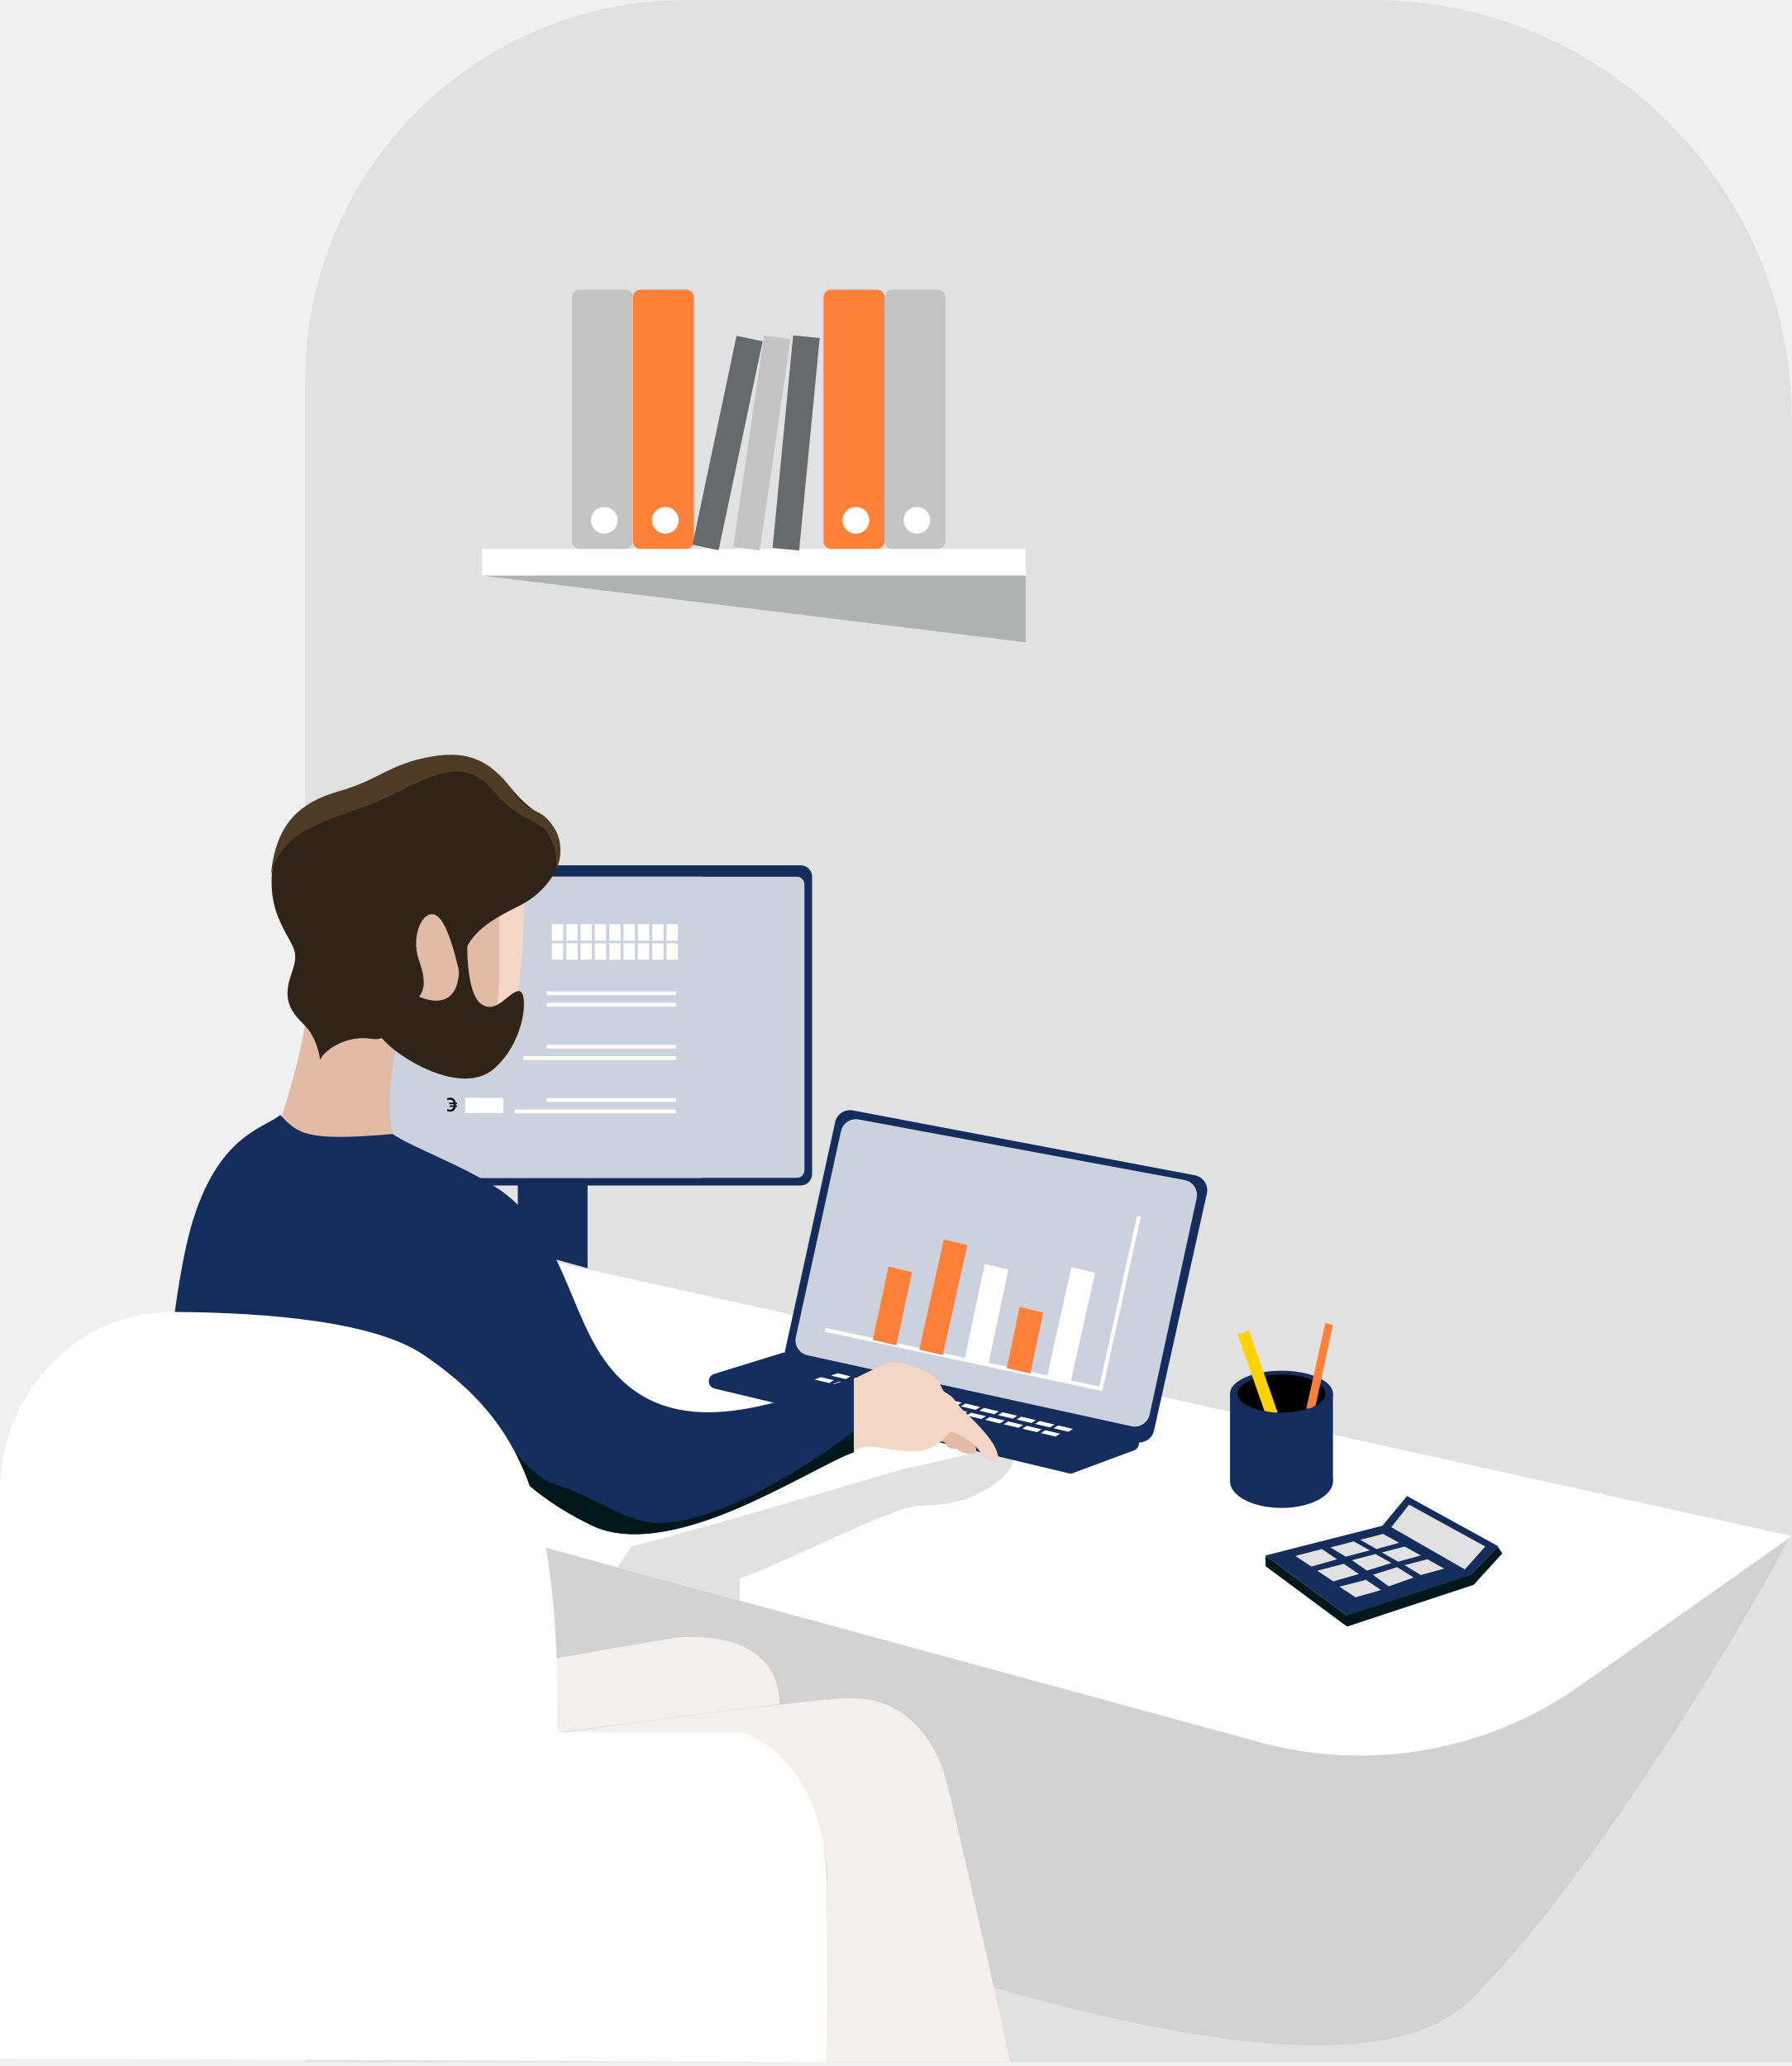
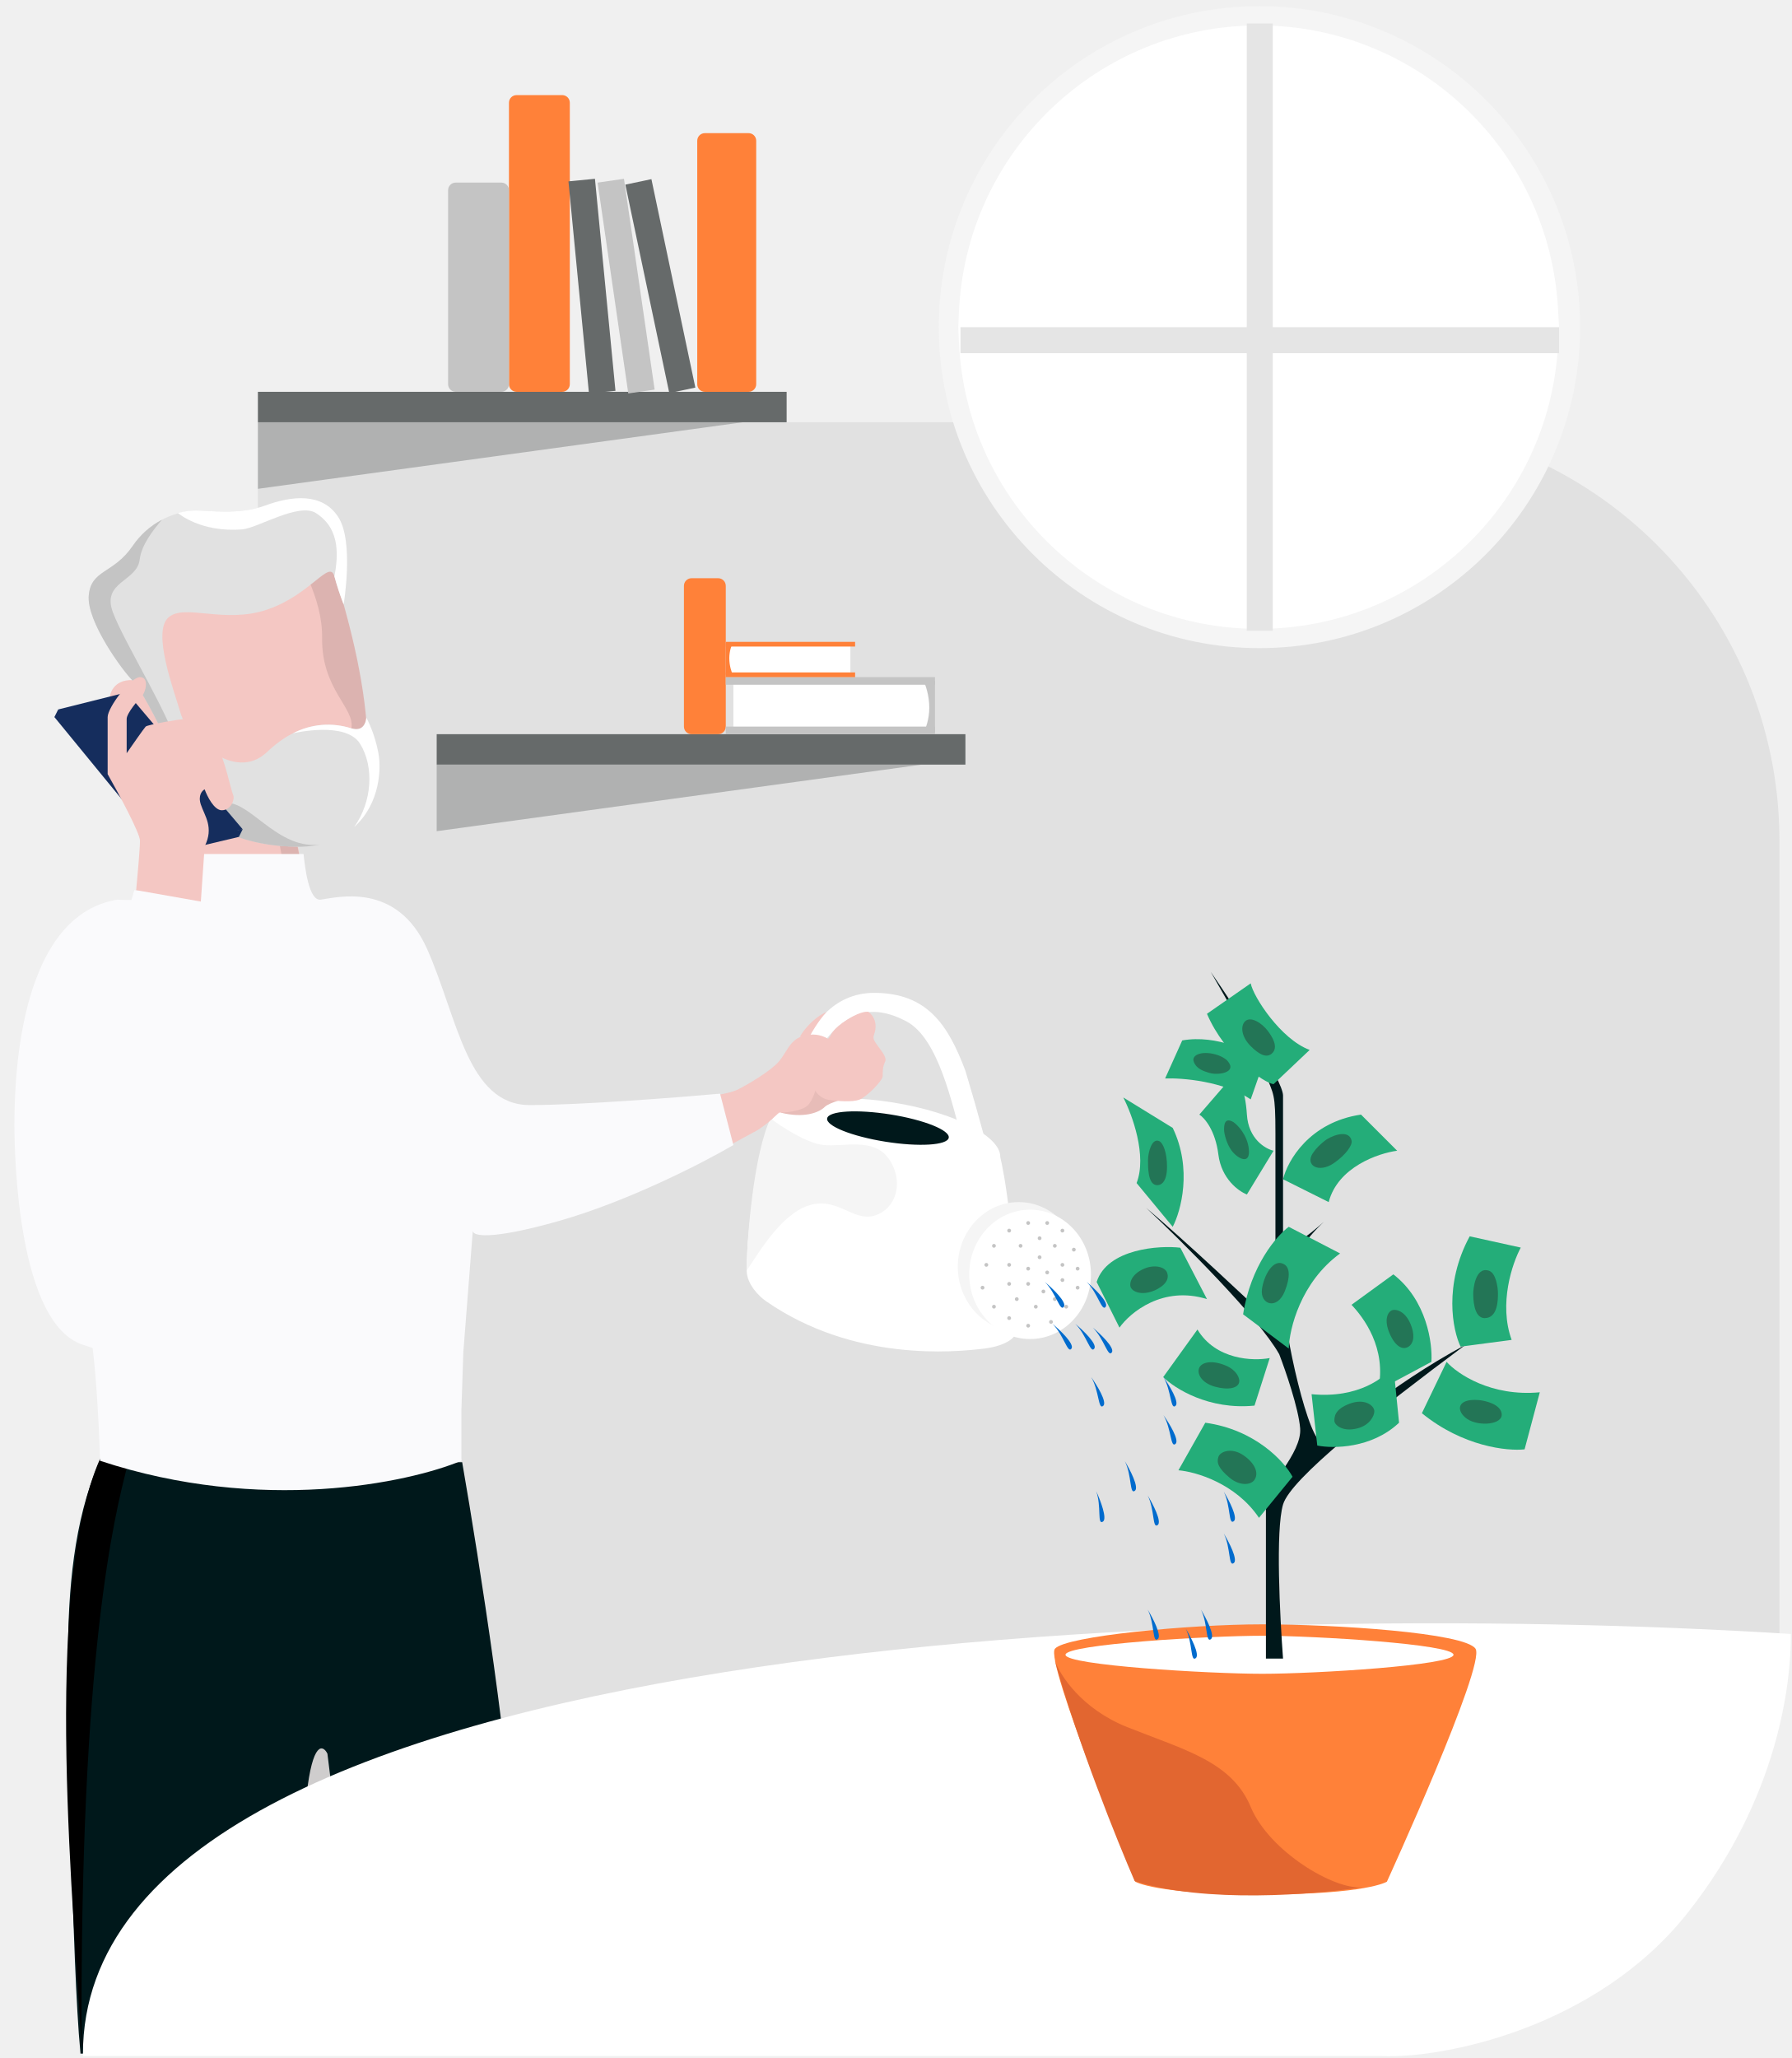
- <svg xmlns="http://www.w3.org/2000/svg" fill="none" viewBox="0 0 470 542">
-   <path fill="#E1E1E1" d="M80 100C80 44.772 124.772 0 180 0h180c60.751 0 110 49.249 110 110v431H80V100z" />
-   <path fill="#D2D2D2" d="M385.983 524.429c30.274-30.181 69.493-94.367 83.611-121.518l-343.396-29.973-64.51 78.192c130.755 48.8 285.008 112.463 324.295 73.299z" />
-   <path fill="#fff" d="M269 144H126.44v7H269z" />
-   <path fill="#666A6A" d="M268.999 168.5L126.439 151h142.56v17.5z" opacity=".4" />
-   <path fill="#C4C4C4" d="M248 78v64a2 2 0 01-2 2h-12a2 2 0 01-2-2V78a2 2 0 012-2h12a2 2 0 012 2z" />
-   <circle r="3.5" fill="#fff" transform="matrix(-1 0 0 1 240.5 136.5)" />
-   <path fill="#FF8139" d="M232 78v64a2 2 0 01-2 2h-12a2 2 0 01-2-2V78a2 2 0 012-2h12a2 2 0 012 2z" />
-   <circle r="3.5" fill="#fff" transform="matrix(-1 0 0 1 224.5 136.5)" />
-   <path fill="#FF8139" d="M182 78v64a2 2 0 01-2 2h-12a2 2 0 01-2-2V78a2 2 0 012-2h12a2 2 0 012 2z" />
-   <circle r="3.5" fill="#fff" transform="matrix(-1 0 0 1 174.5 136.5)" />
-   <path fill="#C4C4C4" d="M166 78v64a2 2 0 01-2 2h-12a2 2 0 01-2-2V78a2 2 0 012-2h12a2 2 0 012 2z" />
-   <circle r="3.5" fill="#fff" transform="matrix(-1 0 0 1 158.5 136.5)" />
-   <path fill="#666A6A" d="M193.186 88.094l6.85 1.444-11.549 54.796-6.85-1.444z" />
-   <path fill="#C4C4C4" d="M200.404 88l6.927 1.008-8.066 55.416-6.927-1.008z" />
-   <path fill="#666A6A" d="M208.031 88l6.967.674-5.395 55.74-6.967-.674z" />
-   <path fill="#fff" d="M131.953 402.999l-3.266-75.604L470 402.999l-55.641 39.269a99.998 99.998 0 01-83.941 14.785l-198.465-54.054z" />
-   <path fill="#152D5D" d="M392.964 405.645l-23.926-13.172-6.452 7.796-30.647 7.796 21.507 15.861 32.26-10.753 7.258-7.528z" />
-   <path fill="#E1E1E1" d="M360.105 413.133l6.359-2.008 4.323 2.724-6.534 2.309-4.148-3.025zM339.758 408.183l6.97-1.8 3.945 2.681-6.702 1.914-4.213-2.795zM345.498 412.062l6.97-1.8 3.945 2.68-6.702 1.915-4.213-2.795zM351.314 416.253l6.971-1.8 3.944 2.681-6.702 1.915-4.213-2.796z" />
-   <path fill="#00181B" d="M394.033 407.533l-1.177-1.81-7.086 7.386-32.465 10.715-21.36-15.748v2.806l21.36 15.838 33.216-10.951 7.512-8.236z" />
-   <path fill="#E1E1E1" d="M369.579 394.742l-4.657 5.918 19.306 11.06 5.336-6.015-19.985-10.963zM362.786 402.406l-6.015 1.552 4.269 2.426 5.948-1.641-4.202-2.337zM355.083 404.387l-6.124 1.563 4.027 2.436 6.299-1.663-4.202-2.336zM368.466 405.723l-6.015 1.552 4.269 2.425 5.948-1.641-4.202-2.336zM360.764 407.703l-6.153 1.597 3.892 2.741 6.463-2.002-4.202-2.336zM374.407 409.055l-6.014 1.552 4.255 2.589 6.132-1.681-4.373-2.46z" />
-   <ellipse fill="#152D5D" rx="13.5" ry="7" transform="matrix(-1 0 0 1 336.119 388.598)" />
-   <ellipse fill="#152D5D" rx="13.5" ry="6" transform="matrix(-1 0 0 1 336.119 365.598)" />
-   <path fill="#152D5D" d="M349.619 388.598v-23h-27v23h27z" />
-   <ellipse fill="#000" rx="11.5" ry="5" transform="matrix(-1 0 0 1 336.119 365.598)" />
-   <path fill="#FF8139" d="M349.619 347.598l-4.5 21c-.8.8-2 1-2.5 1l5-22.5 2 .5z" />
-   <path fill="#FFD300" d="M327.619 349.098l7.5 21.5c-1.6 0-3-.334-3.5-.5l-7-20 3-1z" />
-   <path fill="#E1E1E1" d="M262.5 388c5.6-4.8 2.333-7.667 0-8.5-7.667 1.833-23.2 5.5-24 5.5-.8 0-49.933 14.9-72.933 20.733l-3.622 5.446L194 419.908v-5.846c7.5-2 40.5-19.062 47-19.062s14.5-1 21.5-7z" />
-   <path fill="#152D5D" d="M135.824 290.375h18.285v42.327l-18.285-5v-37.327z" />
-   <rect width="133" height="84" x="80" y="227" fill="#152D5D" rx="3" />
-   <rect width="131" height="79" x="80" y="230" fill="#CCD2DD" rx="2" />
-   <path fill="#CCD2DD" d="M111 230h73v79h-73z" />
-   <path fill="#fff" d="M141.209 242.469h2.964v4.298h-2.964zM144.965 242.469h2.964v4.298h-2.964zM148.723 242.469h2.964v4.298h-2.964zM152.482 242.469h2.964v4.298h-2.964zM156.242 242.469h2.964v4.298h-2.964zM160 242.469h2.964v4.298H160zM163.756 242.469h2.964v4.298h-2.964zM167.512 242.469h2.964v4.298h-2.964zM171.27 242.469h2.964v4.298h-2.964zM141.209 247.469h2.964v4.298h-2.964zM144.965 247.469h2.964v4.298h-2.964zM148.723 247.469h2.964v4.298h-2.964zM152.482 247.469h2.964v4.298h-2.964zM156.242 247.469h2.964v4.298h-2.964zM160 247.469h2.964v4.298H160zM163.756 247.469h2.964v4.298h-2.964zM167.512 247.469h2.964v4.298h-2.964zM171.27 247.469h2.964v4.298h-2.964z" />
-   <path stroke="#fff" d="M115.678 260.582h33.945M120.678 263.582h33.945" />
-   <path fill="#fff" d="M163 260h10v4h-10zM163 274h10v4h-10zM163 288h10v4h-10z" />
-   <path stroke="#fff" d="M117.678 274.582h33.945M117.678 277.582h40.045M117.678 288.582h33.945M117.678 291.582H160" />
-   <path fill="#000" d="M176.927 260.462a.794.794 0 00-.564.205c-.145.137-.241.343-.29.62h1.113v.376h-1.15l-.005.11v.134l.005.095h.996v.374h-.954c.104.508.4.762.888.762.233 0 .472-.051.716-.152v.496a1.756 1.756 0 01-.745.149c-.392 0-.711-.108-.957-.322-.244-.215-.404-.526-.479-.933h-.371v-.374h.332l-.004-.09v-.09l.004-.159h-.332v-.376h.367c.061-.408.217-.729.466-.962.249-.233.57-.349.964-.349.326 0 .617.072.874.215l-.205.456c-.25-.123-.473-.185-.669-.185zM176.927 274.462a.794.794 0 00-.564.205c-.145.137-.241.343-.29.62h1.113v.376h-1.15l-.005.11v.134l.005.095h.996v.374h-.954c.104.508.4.762.888.762.233 0 .472-.051.716-.152v.496a1.756 1.756 0 01-.745.149c-.392 0-.711-.108-.957-.322-.244-.215-.404-.526-.479-.933h-.371v-.374h.332l-.004-.09v-.09l.004-.159h-.332v-.376h.367c.061-.408.217-.729.466-.962.249-.233.57-.349.964-.349.326 0 .617.072.874.215l-.205.456c-.25-.123-.473-.185-.669-.185zM176.927 288.462a.794.794 0 00-.564.205c-.145.137-.241.343-.29.62h1.113v.376h-1.15l-.005.11v.134l.005.095h.996v.374h-.954c.104.508.4.762.888.762.233 0 .472-.051.716-.152v.496a1.756 1.756 0 01-.745.149c-.392 0-.711-.108-.957-.322-.244-.215-.404-.526-.479-.933h-.371v-.374h.332l-.004-.09v-.09l.004-.159h-.332v-.376h.367c.061-.408.217-.729.466-.962.249-.233.57-.349.964-.349.326 0 .617.072.874.215l-.205.456c-.25-.123-.473-.185-.669-.185z" />
-   <path fill="#CCD2DD" d="M184 230h-73v79h73z" />
-   <path fill="#fff" d="M177.791 242.469h-2.964v4.298h2.964zM174.035 242.469h-2.964v4.298h2.964zM170.277 242.469h-2.964v4.298h2.964zM166.518 242.469h-2.964v4.298h2.964zM162.758 242.469h-2.964v4.298h2.964zM159 242.469h-2.964v4.298H159zM155.244 242.469h-2.964v4.298h2.964zM151.488 242.469h-2.964v4.298h2.964zM147.73 242.469h-2.964v4.298h2.964zM177.791 247.469h-2.964v4.298h2.964zM174.035 247.469h-2.964v4.298h2.964zM170.277 247.469h-2.964v4.298h2.964zM166.518 247.469h-2.964v4.298h2.964zM162.758 247.469h-2.964v4.298h2.964zM159 247.469h-2.964v4.298H159zM155.244 247.469h-2.964v4.298h2.964zM151.488 247.469h-2.964v4.298h2.964zM147.73 247.469h-2.964v4.298h2.964z" />
-   <path stroke="#fff" d="M177.322 260.582h-33.945M177.322 263.582h-33.945" />
-   <path fill="#fff" d="M132 260h-10v4h10zM132 274h-10v4h10zM132 288h-10v4h10z" />
-   <path stroke="#fff" d="M177.322 274.582h-33.945M177.322 277.582h-40.045M177.322 288.582h-33.945M177.322 291.582H135" />
-   <path fill="#000" d="M118.073 260.462c.229 0 .417.068.564.205.145.137.241.343.29.62h-1.113v.376h1.15l.005.11v.134l-.005.095h-.996v.374h.954c-.104.508-.4.762-.888.762-.233 0-.472-.051-.716-.152v.496c.214.099.462.149.745.149.392 0 .711-.108.957-.322.244-.215.404-.526.479-.933h.371v-.374h-.332l.004-.09v-.09l-.004-.159h.332v-.376h-.367c-.061-.408-.217-.729-.466-.962-.249-.233-.57-.349-.964-.349-.326 0-.617.072-.874.215l.205.456c.25-.123.473-.185.669-.185zM118.073 274.462c.229 0 .417.068.564.205.145.137.241.343.29.62h-1.113v.376h1.15l.005.11v.134l-.005.095h-.996v.374h.954c-.104.508-.4.762-.888.762-.233 0-.472-.051-.716-.152v.496c.214.099.462.149.745.149.392 0 .711-.108.957-.322.244-.215.404-.526.479-.933h.371v-.374h-.332l.004-.09v-.09l-.004-.159h.332v-.376h-.367c-.061-.408-.217-.729-.466-.962-.249-.233-.57-.349-.964-.349-.326 0-.617.072-.874.215l.205.456c.25-.123.473-.185.669-.185zM118.073 288.462c.229 0 .417.068.564.205.145.137.241.343.29.62h-1.113v.376h1.15l.005.11v.134l-.005.095h-.996v.374h.954c-.104.508-.4.762-.888.762-.233 0-.472-.051-.716-.152v.496c.214.099.462.149.745.149.392 0 .711-.108.957-.322.244-.215.404-.526.479-.933h.371v-.374h-.332l.004-.09v-.09l-.004-.159h.332v-.376h-.367c-.061-.408-.217-.729-.466-.962-.249-.233-.57-.349-.964-.349-.326 0-.617.072-.874.215l.205.456c.25-.123.473-.185.669-.185z" />
-   <path fill="#152D5D" d="M219.048 294.389a4.001 4.001 0 014.653-3.074l89.688 17.01a4 4 0 013.159 4.8l-13.86 62.164a4 4 0 01-4.76 3.036l-88.906-19.477a4 4 0 01-3.052-4.763l13.078-59.696z" />
-   <path fill="#CCD2DD" d="M220.575 296.759a4.002 4.002 0 014.639-3.077l85.479 15.887a4 4 0 013.178 4.783l-12.337 56.757a4 4 0 01-4.765 3.057l-84.978-18.616a4.002 4.002 0 01-3.052-4.764l11.836-54.027z" />
-   <path fill="#fff" d="M184.521 363.207l-.428 1.954 4.336-1.098-3.908-.856z" />
-   <path fill="#152D5D" d="M187.328 360.436l17.802-5.497a2.003 2.003 0 011.056-.035l91.015 21.779c1.922.46 2.083 3.133.23 3.82l-15.989 5.932a2 2 0 01-1.161.07l-92.828-22.213c-1.979-.473-2.069-3.255-.125-3.856z" />
-   <path fill="#fff" d="M230.04 366.308l-7.476 3.37 22.383 5.293 6.989-3.485-21.896-5.178zM225.034 363.583l3.406.806-1.203.743-3.893-.921 1.69-.628zM220.169 362.435l3.406.806-1.204.743-3.892-.921 1.69-.628zM215.302 361.283l3.406.805-1.204.743-3.892-.92 1.69-.628zM249.85 369.453l3.893.92-1.204.743-3.892-.92 1.203-.743zM254.715 370.605l3.893.921-1.203.743-3.893-.921 1.203-.743zM259.581 371.754l3.892.92-1.203.743-3.893-.92 1.204-.743zM264.448 372.906l3.892.92-1.203.743-3.893-.92 1.204-.743zM269.313 374.054l3.893.921-1.204.743-3.892-.921 1.203-.743zM274.178 375.207l3.893.92-1.203.743-3.893-.92 1.203-.743zM229.387 362.56l3.407.806-1.204.743-3.892-.921 1.689-.628zM234.253 363.708l3.406.806-1.204.743-3.892-.921 1.69-.628zM239.118 364.861l3.406.805-1.203.743-3.893-.92 1.69-.628zM243.985 366.009l3.406.806-1.203.743-3.893-.921 1.69-.628zM248.85 367.162l3.406.805-1.203.743-3.893-.92 1.69-.628zM224.52 361.408l3.406.805-1.203.743-3.893-.92 1.69-.628zM219.655 360.259l3.406.806-1.203.743-3.893-.921 1.69-.628zM253.229 368.199l3.893.92-1.204.743-3.892-.92 1.203-.743zM258.094 369.347l3.893.921-1.203.743-3.893-.921 1.203-.743zM262.961 370.5l3.893.92-1.203.743-3.893-.92 1.203-.743zM267.827 371.648l3.892.921-1.203.743-3.893-.921 1.204-.743zM272.692 372.8l3.893.921-1.204.743-3.892-.921 1.203-.743zM277.559 373.949l3.893.92-1.204.743-3.892-.92 1.203-.743zM247.535 369.931l-14.458-3.419 1.342-.71 14.458 3.419-1.342.71zM229.899 364.736l3.406.805-1.203.743-3.893-.92 1.69-.628z" />
-   <path stroke="#fff" d="M298.721 319.149l-10.003 45.197-72.272-15.475" />
-   <path fill="#fff" d="M287.213 333.954l-6.45 28.853-6.189-1.419 6.452-28.942 6.187 1.508z" />
-   <path fill="#FF8139" d="M273.625 344.359l-3.374 15.983-6.189-1.419 3.376-16.073 6.187 1.509z" />
-   <path fill="#fff" d="M264.469 333.084l-5.221 24.775-6.189-1.418 5.223-24.866 6.187 1.509z" />
-   <path fill="#FF8139" d="M253.739 326.646l-6.451 28.852-6.189-1.419 6.453-28.942 6.187 1.509zM239.235 333.759l-4.127 19.189-6.189-1.419 4.129-19.278 6.187 1.508z" />
-   <path fill="#E2BBA6" d="M151.176 394.745s-10.864-1.462-19.56-12.276c0 0 2.169 9.092-9.429 19.505-8.033 7.189-1.767 45.488 1.617 52.246 0 0-32.052 31.58-84.226 6.288 0 0 13.104-47.69 14.058-74.654 1.175-30.619 4.72-50.304 15.443-79.211 10.724-28.906 13.265-44.856 11.809-60.076-1.456-15.219-.723-39.049 26.107-44.806 26.83-5.758 30.003 25.792 30.003 25.792s2.37 40.341-8.184 49.583c-9.247 8.15-25.103-2.193-25.103-2.193s-3.675 18.714.583 25.322c0 0 5.874 6.719 20.383 12.496 15.153 6.008 17.583 50.064 25.616 58.134" />
-   <path fill="#CEA999" d="M120.229 202.23c1.074 6.559 2.791 17.092 4.377 27.475-1.004-9.782-2.861-20.616-4.147-27.394l-.23-.081z" />
-   <path fill="#E2BBA6" d="M136.977 227.59l-12.371 2.113.623 9.411c.12 5.167-.291 9.312-1.567 11.275-5.341 8.24-7.47-11.014-11.888-10.594-4.418.421-6.477 5.447-3.304 14.018 3.173 8.571-8.234 10.954-9.218 15.76-.984 4.806-8.645 31.87 0 41.132l13.245-4.005a40.002 40.002 0 01-8.194-6.398c-4.257-6.608-.582-25.322-.582-25.322s15.845 10.343 25.103 2.193a12.057 12.057 0 002.008-2.323c5.272-7.38 6.025-26.113 6.175-30.128.151-4.016-.03-17.132-.03-17.132z" />
-   <path fill="#F3D6C6" d="M131 254.5v-28l6.5 10.5c0 5.167-.5 18.1-2.5 28.5-2 10.4-9 14-12 14.5 7-5.5 8-18 8-25.5z" />
-   <path fill="#2F2417" d="M114.925 240.516c2.8 2.4 5.167 12.333 6 17-1-11.5 6.898-15.699 15.5-20 6-3 12.188-10 10-17-2.5-8-5.5-5-13-14.5s-17.79-8.526-23-6.5c-9 3.5-9.5 4.5-15 7.5-4.907 2.677-5.566 1.484-14 5.5-10.5 5-12 19.5-8.5 28s6 8 3.5 15 0 10 3.5 13.5c2.8 2.8 3.834 7.166 4 9 1.5-3 7.5-6.5 13.5-5.5s5.5-6 9.5-8.5 5.5-5 3-12 1.5-14.5 5-11.5z" />
-   <path fill="#4F3C27" d="M145.924 228.015c1-2 2.2-7.1-1-11.5-4-5.5-5.5-2-10.5-9s-10.5-11-21.5-9-13.329 6-23.829 9c-10.23 2.923-16.825 8.218-18.082 22.36a8.152 8.152 0 00-.089 1.14c.026-.386.055-.766.089-1.14.436-3.05 2.597-8.352 8.911-11.86 9-5 14.5-5 25-10.5s18-8 24.5 0 12.5 7.5 14.5 11.5 2 5 2 9z" />
-   <path fill="#292289" d="M70.706 302.164s-4.8 4.005-9.128 16.02c-4.327 12.016 6.929-6.918 6.929-6.918l1.325-6.699.874-2.403z" />
-   <path fill="#F4EFEF" d="M122.498 450.633s15.245 54.657 14.382 89.06H20s1-27.194 5.5-45.194c4.5-18 15.975-41.213 15.975-41.213s44.533 22.819 81.023-2.653z" />
-   <path fill="#152D5D" d="M224.001 361.5c-15.142 4.13-42.997 17.732-61.001.5-13.877-13.277-13-36-31.384-49.5-9.429-6.5-23.786-11.557-28.616-15-23 2-24.77-.074-29.5-5-4 3.5-16.5 5-23.439 29.5-3.94 13.911-7.49 44.391-8.595 75-1.004 26.964 0 56.287 0 56.287 7.34 33.453 82.338.931 82.338.931C126 443 129.5 414 129.5 414l2.116-31.532c8.696 10.833 22.251 17.021 22.251 17.021 20.555 11.785 60.247-14.365 70.134-20.587V361.5z" />
-   <path fill="#00181B" d="M224.001 380.999v-5.5s-32.262 25.049-52.5 23.989c-7.536-.395-16.328-7.209-25.677-9.983-9.348-2.773-18.506-20.485-18.506-20.485-.803 18.373-12.883 21.266-20.233 36.245-5.452 11.115-1.526 40.472.864 54.89 9.348-3.124 15.855-5.938 15.855-5.938-2.952-7.85-9.62-45.057-1.617-52.246 11.598-10.413 9.429-19.504 9.429-19.504 8.696 10.833 22.251 17.021 22.251 17.021 20.555 11.815 59.634-14.989 70.134-18.489z" />
-   <path fill="#000" d="M73.678 464.07c.18 1.212.351 2.393.522 3.565-.17-1.172-.341-2.353-.522-3.565zM73.537 463.15c0-.321-.09-.641-.14-1.002.04.361.1.681.14 1.002z" opacity=".3" />
-   <path fill="#E1E1E1" d="M74.136 521L70 540h10c-2-9-5.227-16.833-5.864-19z" />
-   <path fill="#C4C4C4" d="M74 521l-4 19h-8l4-14.5-10.5-6c4.8.8 14.333 1.333 18.5 1.5z" />
-   <path fill="#F4EFEF" d="M222.5 445.502c-11.2.4-54.667 6.166-75 9h47c16.8 5.6 22 27.833 22.5 36.499v50h48c-4.667-21.166-14.6-65.699-17-74.499-3-11-11.5-21.5-25.5-21z" />
-   <path fill="#F4EFEF" d="M175 429.999l-29 5v19.5l58.5-7.5c-.4-17.6-19.833-18.667-29.5-17z" />
-   <path fill="#fff" d="M111.116 355.449c-12.89-8.781-40.94-11.118-65.631-11.273C19.675 344.015 0 365.729 0 391.538v148.46l216.83 1c.128-4.311.308-20.599 0-47.261-.309-26.663-15.047-37.308-22.378-39.298h-48.227c.617-60.886-9.494-81.539-35.109-98.99z" />
-   <path fill="#2F2417" d="M126.173 263.359c-3.229-2.332-3.737-11.734-3.588-16.144l-2.242 4.485c1.076 14.171-8.372 11.435-13.23 8.296l-6.951 12.333c3.812 4.933 20.853 15.472 29.374 8.072 8.521-7.4 9.194-20.629 6.503-20.405-2.691.224-5.83 6.279-9.866 3.363z" />
-   <path fill="#E2BBA6" d="M247.032 378.223c-1.163.146-7.391-6.604-10.36-9.996 2.605 0 9.088 1.017 14.177 5.089 5.089 4.071 5.513 6.906 5.089 7.815-2.181.873-4.302-.363-5.089-1.09-3.09.363-2.363-2-3.817-1.818z" />
-   <path fill="#F3D6C6" d="M233.362 357.428c-1.673.478-6.971 3.087-9.411 4.332v18.97c3.734-2.689 8.066 0 15.385 0 7.32 0 8.963-5.079 10.158-5.079 1.195 0 5.975 2.689 7.468 5.079 1.494 2.39 6.124 4.481 4.481 0-1.643-4.481-8.066-9.859-9.41-11.352-1.344-1.494-1.792-2.838-3.734-3.884-1.942-1.046-.747-2.39-3.585-4.481-2.838-2.091-9.261-4.182-11.352-3.585z" />
+ <svg xmlns="http://www.w3.org/2000/svg" fill="none" viewBox="0 0 471 541">
+   <path fill="#E1E1E1" d="M467.801 221c0-60.751-49.249-110-110-110h-290v428h290c60.751 0 110-49.249 110-110V221z" />
+   <path fill="#666A6A" d="M206.801 103h-139v8h139z" />
+   <path fill="#666A6A" d="M67.8 128.5L195.302 111h-127.5v17.5z" opacity=".4" />
+   <path fill="#666A6A" d="M253.801 193h-139v8h139z" />
+   <path fill="#666A6A" d="M114.801 218.5l127.5-17.5h-127.5v17.5z" opacity=".4" />
+   <path fill="#FF8139" d="M198.801 37v64a2 2 0 01-2 2h-11.5a2 2 0 01-2-2V37a2 2 0 012-2h11.5a2 2 0 012 2zM190.801 154v37a2 2 0 01-2 2h-7a2 2 0 01-2-2v-37a2 2 0 012-2h7a2 2 0 012 2zM149.801 27v74a2 2 0 01-2 2h-12a2 2 0 01-2-2V27a2 2 0 012-2h12a2 2 0 012 2z" />
+   <path fill="#C4C4C4" d="M133.801 50v51a2 2 0 01-2 2h-12a2 2 0 01-2-2V50a2 2 0 012-2h12a2 2 0 012 2z" />
+   <path fill="#666A6A" d="M171.252 47.092l-6.85 1.444 11.549 54.796 6.85-1.443z" />
+   <path fill="#C4C4C4" d="M164.033 47l-6.927 1.008 8.066 55.416 6.927-1.008z" />
+   <path fill="#666A6A" d="M156.406 47l-6.967.674 5.395 55.74 6.967-.675z" />
+   <path fill="#fff" d="M244.801 179h-52v13h52z" />
+   <path fill="#C4C4C4" d="M245.801 191h-55v2h55zM245.801 178h-55v2h55z" />
+   <path fill="#C4C4C4" d="M245.801 179v13.5h-3c.5-.833 1.5-3.3 1.5-6.5s-1-6-1.5-7h3z" />
+   <path fill="#fff" d="M191.42 177.382h32.145v-8.036H191.42z" />
+   <path fill="#FF8139" d="M190.801 169.964h34v-1.236h-34zM190.801 178h34v-1.236h-34z" />
+   <path fill="#FF8139" d="M190.801 177.382v-8.346h1.854c-.309.516-.927 2.04-.927 4.019 0 1.978.618 3.709.927 4.327h-1.854z" />
+   <path fill="#F5F5F5" d="M415.398 86.163c.09-46.62-37.678-84.543-84.298-84.543-46.557 0-84.299 37.823-84.299 84.38 0 46.557 37.742 84.38 84.298 84.38 46.494 0 84.21-37.724 84.299-84.217z" />
+   <path fill="#fff" d="M252.088 82.244c1.761-42.23 36.51-75.56 78.777-75.56 41.839 0 76.393 32.68 78.723 74.453l.271 4.864-.271 4.862c-2.33 41.775-36.884 74.455-78.723 74.455-42.267 0-77.016-33.33-78.777-75.561L251.932 86l.156-3.756z" />
+   <path fill="#E5E5E5" d="M252.502 86h157.357v6.842H252.502z" />
+   <path fill="#E5E5E5" d="M334.602 6.18V165.82h-6.842V6.18z" />
+   <ellipse fill="#fff" rx="30.483" ry="10.288" transform="matrix(-.9875 -.15756 -.18452 .98283 232.801 299.914)" />
+   <ellipse fill="#00181B" rx="16.185" ry="3.642" transform="matrix(-.9875 -.15756 -.18452 .98283 233.433 296.545)" />
+   <path fill="#fff" d="M229.801 261c-11.2 0-16.667 9.333-18 14h4c6.5-9 13.273-11.385 22.5-6.5 8.5 4.5 12 22 14.5 30.5 3.5 2.5 5 1.5 6 0l-2.5-9-2.5-8.5c-4.5-12-10-20.5-24-20.5zM267.301 350c-.4-24.8-3.167-41.333-4.5-46.5-2.5 5-9.082 9.541-34 5.5-18.5-3-25.5-10.333-26-14-6 18.5-6.5 34.5-6.5 39 0 3.6 3.333 6.833 5 8 23 16 49.5 13.5 57.5 12.5 6.4-.8 8.333-3.333 8.5-4.5z" />
+   <path fill="#F5F5F5" d="M216.568 301c-4.4-.4-11.166-4.833-14-7-4.4 9.2-6.267 31.5-6.267 40 2.333-3.333 7.967-13.3 14.767-16.5 8.5-4 13 4 19 2s7.5-9.5 3.5-15-11.5-3-17-3.5z" />
+   <ellipse fill="#F5F5F5" rx="16" ry="17" transform="matrix(-1 0 0 1 267.801 333)" />
+   <ellipse fill="#fff" rx="16" ry="17" transform="matrix(-1 0 0 1 270.801 335)" />
+   <circle r=".5" fill="#C4C4C4" transform="matrix(-1 0 0 1 279.301 323.5)" />
+   <circle r=".5" fill="#C4C4C4" transform="matrix(-1 0 0 1 275.301 321.5)" />
+   <circle r=".5" fill="#C4C4C4" transform="matrix(-1 0 0 1 270.301 321.5)" />
+   <circle r=".5" fill="#C4C4C4" transform="matrix(-1 0 0 1 265.301 323.5)" />
+   <circle r=".5" fill="#C4C4C4" transform="matrix(-1 0 0 1 261.301 327.5)" />
+   <circle r=".5" fill="#C4C4C4" transform="matrix(-1 0 0 1 259.301 332.5)" />
+   <circle r=".5" fill="#C4C4C4" transform="matrix(-1 0 0 1 258.301 338.5)" />
+   <circle r=".5" fill="#C4C4C4" transform="matrix(-1 0 0 1 261.301 343.5)" />
+   <circle r=".5" fill="#C4C4C4" transform="matrix(-1 0 0 1 265.301 346.5)" />
+   <circle r=".5" fill="#C4C4C4" transform="matrix(-1 0 0 1 270.301 348.5)" />
+   <circle r=".5" fill="#C4C4C4" transform="matrix(-1 0 0 1 276.301 347.5)" />
+   <circle r=".5" fill="#C4C4C4" transform="matrix(-1 0 0 1 280.301 343.5)" />
+   <circle r=".5" fill="#C4C4C4" transform="matrix(-1 0 0 1 283.301 338.5)" />
+   <circle r=".5" fill="#C4C4C4" transform="matrix(-1 0 0 1 283.301 333.5)" />
+   <circle r=".5" fill="#C4C4C4" transform="matrix(-1 0 0 1 282.301 328.5)" />
+   <circle r=".5" fill="#C4C4C4" transform="matrix(-1 0 0 1 277.301 327.5)" />
+   <circle r=".5" fill="#C4C4C4" transform="matrix(-1 0 0 1 273.301 330.5)" />
+   <circle r=".5" fill="#C4C4C4" transform="matrix(-1 0 0 1 275.301 334.5)" />
+   <circle r=".5" fill="#C4C4C4" transform="matrix(-1 0 0 1 274.301 339.5)" />
+   <circle r=".5" fill="#C4C4C4" transform="matrix(-1 0 0 1 270.301 337.5)" />
+   <circle r=".5" fill="#C4C4C4" transform="matrix(-1 0 0 1 270.301 333.5)" />
+   <circle r=".5" fill="#C4C4C4" transform="matrix(-1 0 0 1 273.301 325.5)" />
+   <circle r=".5" fill="#C4C4C4" transform="matrix(-1 0 0 1 268.301 327.5)" />
+   <circle r=".5" fill="#C4C4C4" transform="matrix(-1 0 0 1 265.301 332.5)" />
+   <circle r=".5" fill="#C4C4C4" transform="matrix(-1 0 0 1 265.301 337.5)" />
+   <circle r=".5" fill="#C4C4C4" transform="matrix(-1 0 0 1 267.301 341.5)" />
+   <circle r=".5" fill="#C4C4C4" transform="matrix(-1 0 0 1 272.301 343.5)" />
+   <circle r=".5" fill="#C4C4C4" transform="matrix(-1 0 0 1 277.301 341.5)" />
+   <circle r=".5" fill="#C4C4C4" transform="matrix(-1 0 0 1 279.301 336.5)" />
+   <circle r=".5" fill="#C4C4C4" transform="matrix(-1 0 0 1 279.301 332.5)" />
+   <path fill="#00181B" stroke="#00181B" d="M134.607 489.856c-.401-23.993-9.184-79.977-13.525-104.969H26.405c-6.512 14.995-8.015 33.49-8.015 49.985 0 13.196 1.056 81.809 3.227 104.469H71.21l9.29-70.479c2.004 7.598 4.848 56.816 6.017 70.479h48.09c.167.167.401-25.492 0-49.485z" />
+   <path fill="#CFCDCD" d="M86.076 461c4 30.8 7 65.167 8 78.5h-8c-2.4-32.4-4.666-58.5-5.5-67.5 1.6-14.4 4.334-13.333 5.5-11z" />
+   <path fill="#000" d="M21.474 539C20.8 434 30.38 397.667 33.3 386l-7-2.5c-15.5 35-6.45 121.9-4.827 155.5z" />
+   <path fill="#F4C7C3" d="M175.523 289.986s15.741-2.291 18.323-3.371l5.933 10.073c-1.838 1.132-39.632 22.421-61.972 25.57-21.105 2.975-16.649-26.386-16.092-29.639l-6.914 38.881 1.684 41.731-8.92-2.603-7.512-5.01s-73.749-10.437-81.456-15.616c-7.708-5.179-21.075-58.155-6.586-93.85 7.63-18.817 22.77-19.195 28.248-19.117 4.303.078 8.502-2.381 8.998-3.435 2.217-5.062 5.203-16.943-6.716-33.691l-1.304-1.64s-13.42-6.038-12.324-15.355c0 0 .613-4.334 5.985-4.138 0 0-7.563-14.042-2.347-23.255 5.412-9.578 48.435-23.241 54.89-6.116 0 0 21.741 62.788-1.734 69.204-3.99 1.08-3.651.781-7.98-.143a63.483 63.483 0 004.12 16.604l.835 1.497s-.144 3.279 9.794.468c8.62-2.446 7.942 8.68 18.14 19.39s10.981 28.577 17.658 31.531c6.677 2.954 18.088 5.361 47.249 2.03z" />
+   <path fill="#000" d="M89.125 217.099c5.36-5.309 2.217-20.248 3.247-25.623 1.03-5.374-7.903-10.189-7.694-23.892.156-10.228-6.286-21.133-9.572-26.026 5.881.742 10.537 3.123 12.337 7.899 0 0 19.457 56.113 1.682 67.642zM77.687 238.167c-1.891-1.744-4.982-20.821-4.982-20.821l4.982 1.302a63.363 63.363 0 004.12 16.604l.835 1.497s3.274 2.186 9.86 1.197l-1.46.494c-4.487.976-11.464 1.471-13.355-.273z" opacity=".1" />
+   <path fill="#E1E1E1" d="M99.246 196.864a33.792 33.792 0 00-2.934-8.225s-.144 3.995-3.913 2.837c-5.569-1.704-13.55-2.017-22.17 6.195-8.62 8.211-20.866-3.813-22.731-10.138-1.865-6.324-7.447-21.159-3.326-25.115 4.122-3.956 14.737 1.744 26.187-2.212 11.45-3.956 16.276-13.261 17.554-8.68a72.23 72.23 0 002.425 7.365s2.804-16.526-1.434-23.007c-4.238-6.48-12.22-5.53-19.184-2.993-6.964 2.538-14.567 1.302-18.258 1.302a21.316 21.316 0 00-9.376 2.693 21.26 21.26 0 00-7.186 6.585c-5.073 7.417-10.928 6.155-11.554 13.013-.627 6.858 9.037 20.001 11.554 22.409 1.695 1.6 6.09 9.603 9.95 17.984-.339 1.197-1.304 1.939-3.56 1.457a59.751 59.751 0 006.703 12.337c3.443 4.684 14.137 11.712 29.63 11.868 3.757.184 7.504-.53 10.929-2.082 11.072-5.323 12.193-17.75 10.694-23.593z" />
+   <path fill="#C4C4C4" d="M60.721 211.165c-6.103-1.106-11.359-3.904-13.445-13.13-2.087-9.227-14.541-28.889-17.593-37.049-3.052-8.159 6.377-8.016 7.055-13.963.43-3.708 3.574-7.808 5.869-10.41a21.291 21.291 0 00-7.72 6.897c-5.074 7.417-10.93 6.155-11.555 13.013-.626 6.858 9.037 20.001 11.554 22.408 1.696 1.601 6.09 9.604 9.95 17.985-.338 1.197-1.303 1.939-3.56 1.457a59.751 59.751 0 006.704 12.337c3.443 4.684 14.137 11.711 29.63 11.868 2.19.08 4.38-.116 6.52-.586-10.29 1.366-17.319-9.721-23.409-10.827z" />
+   <path fill="#fff" d="M46.78 134.869s5.985 5.205 16.953 4.282c3.886-.3 14.867-7.132 19.314-4.282 4.447 2.85 6.651 7.626 4.865 16.631a72.23 72.23 0 002.425 7.365s2.804-16.5-1.434-22.981c-4.239-6.48-12.22-5.53-19.184-2.993-6.964 2.538-14.567 1.302-18.258 1.302a17.951 17.951 0 00-4.682.676zM99.245 196.863a33.791 33.791 0 00-2.935-8.224s-.143 3.995-3.912 2.837a20.016 20.016 0 00-15.402 1.301c.404-.091 14.006-3.292 17.71 2.811 3.704 6.103 3.104 15.147-1.578 21.797 6.755-6.064 7.382-15.616 6.117-20.522z" />
+   <path fill="#FAFAFC" d="M84.3 236.5c-3.2.4-4.166-9-4.5-12H50.3c0 2-.115 4-.5 6.5-.8 5.2-12.832 5.833-19 5.5-27 4.5-27 51-27 59.5s1 52 18 57.5c13.6 4.4 77.667 27.333 99.501 30.5v-13.5l.5-15 2.495-31.944c-.04 1.314 4.362 2.571 22.505-2.556 18.4-5.2 38.333-15.5 46-20l-3.5-13.5c-11.167 1-36.8 3-50 3-16.5 0-19-23-27-41s-24-13.5-28-13z" />
+   <path fill="#FAFAFC" d="M121.301 384l-1.5-9.5c-4.4-1.2-12.5-4.833-16-6.5-21.2-2.4-61.834-10.333-79.5-14 1.2 9.2 1.833 23.833 2 30 42.4 14 81 5.833 95 0z" />
+   <path fill="#E7BCB8" d="M216.801 291c1.2-1.2 6.166-2.5 8.5-3l-9.5-6-10.5 10.5c6 1.5 10 0 11.5-1.5z" />
+   <path fill="#F4C7C3" d="M230.186 269.748c0-1.999-1.246-3.332-1.869-3.748 0 0-1.516-.5-5.516 2s-4.45 4.247-4.45 4.247c-8.55 10.753-4.148 16.317-.55 16.869 2.5.384 6.156.625 8.024 0 1.869-.625 6.229-4.998 6.229-6.247 0-1.25 0-2.5.623-3.749.623-1.25-1.246-3.124-2.491-4.998-1.246-1.875 0-1.875 0-4.374z" />
+   <path fill="#F4C7C3" d="M204.8 279c-2 2.4-8 6-11 7.5l-4 1.5 8.5 9.5c3-1.5 5.333-4 6.5-5 1.5 0 5-.3 7-1.5 2.5-1.5 3-7.5 4.5-8.5s3.5-1.5 6 3c2.075 3.734 4.5 2.5 5 1.5.224-.447-4-9.5-5.5-10.5s-4-5-9-4.5-5.5 4-8 7z" />
+   <path fill="#F4C7C3" d="M217.301 266c-3.6 1.6-6.167 5-7 6.5h2.5c2-3.6 3.833-5.833 4.5-6.5z" />
+   <path fill="#fff" stroke="#fff" d="M22.3 540c0-110.4 298.667-119.333 448.001-110 0 12-3 42.1-27 72.5s-64.334 38.167-80 37.5h-341z" />
+   <path fill="#FF8139" d="M387.906 433.418c2.791 4.213-23.3 61.228-23.3 61.228S359.514 498 331.802 498c-28.148 0-33.337-3.354-33.337-3.354s-23.884-57.894-21.128-61.228c2.755-3.334 35.429-6.418 54.465-6.418s53.305 2.196 56.104 6.418z" />
+   <path fill="#E26630" d="M296.301 454c-12-4.8-17.667-13.667-19-17.5 6 21.6 16.5 47.667 21 58 18.491 5.902 47.205 3.58 59.879 1.599.215-.024.422-.057.621-.099l-.621.099c-7.389.805-24.521-9.439-29.379-21.099-5-12-17.5-15-32.5-21z" />
+   <path fill="#fff" d="M280.115 435c0 2.764 37.725 5 51.733 5 14.008 0 50.267-2.236 50.267-5s-36.25-5-50.267-5c-14.017 0-51.733 2.236-51.733 5z" />
+   <path fill="#00181B" d="M337.301 436c-.834-11.167-2-33.7 0-40.5 2-6.8 24.5-24.5 48-42-20.5 11-34.7 24.3-37.5 25.5-3.5 1.5-10.5-29.5-10.5-39 0-7.123 6.735-15.096 10.736-18.812.268-.238.523-.468.764-.688-.241.209-.496.439-.764.688-4.001 3.553-10.736 8.811-10.736 5.812v-39c0-4-12.667-23.333-19-32.5 4.166 7.167 12.9 22.6 14.5 27 2 5.5 2.5 4.5 2.5 15.5v38.5c0 2.5 0 7.5 1 13-7.5-7.167-25-23.6-35-32 9.423 8.833 29.615 28.9 35 38.5 1.666 4.333 5.1 14.3 5.5 19.5.5 6.5-9 15.5-9 18.5v42h4.5z" />
+   <path fill="#24AD79" d="M357.801 293c-13.6 2-19.334 12.167-20.5 17l12 6c2.4-9.2 13-12.833 18-13.5l-9.5-9.5zM327.801 293c.4 6.4 4.833 9 7 9.5l-7 11.5c-2.167-.833-6.7-4.1-7.5-10.5-.8-6.4-3.667-9.667-5-10.5l9.5-11c.833 1 2.6 4.6 3 11zM317.301 266.5c4.8 11.2 15 18.167 17.5 18.5l9.5-9c-7.6-2.8-14.834-14-15.5-17.5l-11.5 8z" />
+   <path fill="#237556" d="M328.8 275c2 2 4 3.25 5.5 2 2-1.666.081-4.557-1-6-1.5-2-4.5-4-6-2.5-1.212 1.211-1 4 1.5 6.5zM328.301 302c-.4-3.6-2.833-6.167-4-7-2.5-1.5-2.5 1-2.5 2s.659 3.711 2 5.5c1.5 2 5 4 4.5-.5zM350.761 305.692c3.242-2.274 4.793-4.742 4.572-5.797-.553-2.635-3.921-1.967-6.533-.395-1.627 1.138-2.896 2.464-3.689 3.677-2.082 3.188 1.598 5.357 5.65 2.515z" />
+   <path fill="#24AD79" d="M316.86 374c13.176 1.818 20.784 10.227 22.941 14.205L330.977 399c-6.117-9.091-16.666-12.121-21.176-12.5l7.059-12.5zM310.801 273.5c9.2-1.6 18.166 3 21.5 5.5l-3.5 10c-7.2-4.8-18-5.666-22.5-5.5l4.5-10z" />
+   <path fill="#237556" d="M318.8 277c2 .4 3.5 1.333 4 2 2.5 3-2.688 3.771-5 3-1.123-.374-3.293-.879-4-3-.5-1.5 1.649-2.67 5-2z" />
+   <path fill="#24AD79" d="M352.301 329.5c-10.4 7.6-13.334 19.833-13.5 25l-12-9c2-12.8 8.833-20.667 12-23l13.5 7zM367.801 374c-7.2 6.8-17.334 6.833-21.5 6l-1.5-13.5c12.4 1.2 19.5-4.5 21.5-7.5l1.5 15z" />
+   <path fill="#237556" d="M356.801 375.5c3.315-.829 4.5-3.333 4.5-4.5 0-1.5-2.5-3.5-6.5-2s-4 3.5-4 4.5 2 3 6 2z" />
+   <path fill="#24AD79" d="M366.3 335c8.8 6.8 10.334 18.167 10 23l-14 7.5c2.4-11.2-4-19.333-7-22.5l11-8z" />
+   <path fill="#237556" d="M370.801 348c1.147 2.677 1 5-.5 6s-3.5 0-5-3.5-.5-5.5.5-6 3.5 0 5 3.5z" />
+   <path fill="#24AD79" d="M404.801 366c-12.8 1.2-21.667-4.833-24.5-8l-6.5 13.5c10.8 8.8 22.5 10 27 9.5l4-15z" />
+   <path fill="#237556" d="M394.773 371.548c-.4-2.4-4.166-3.333-6-3.5-6-.5-6 3-3 5s9.5 1.5 9-1.5z" />
+   <path fill="#24AD79" d="M386.37 325c-6.908 12.784-4.477 24.66-2.399 29l13.431-1.776c-3.453-9.469.16-20.122 2.399-24.265L386.37 325z" />
+   <path fill="#237556" d="M393.801 340c0-1.5-.5-5.5-2.5-6-3.5-1-4 5-4 6s0 6.5 3 6.5c3.535 0 3.5-5 3.5-6.5zM337.752 339.458c1.6-4 1.181-6.213 0-7-3-2-5.561 2.992-6 6.5-.5 4 4 5.5 6 .5zM326.8 382.5c-3-2-6-1-6.5.5s0 3 3 5.5c2.5 2.083 5.5 2 6.5.5 1.241-1.861 0-4.5-3-6.5z" />
+   <path fill="#24AD79" d="M314.801 349.5c4.8 8 14.666 8.333 19 7.5l-4 12.5c-12 1.2-21-4.5-24-7.5l9-12.5z" />
+   <path fill="#237556" d="M322.301 359c2.8 1.2 3.5 3.167 3.5 4 0 2-3 2.5-6.5 1.5s-4.75-3.5-4-5 3.5-2 7-.5z" />
+   <path fill="#24AD79" d="M288.301 337c2.8-8.8 16.666-9.666 22-9l7 13.5c-11.6-3.6-20.167 3.5-23 7.5l-6-12z" />
+   <path fill="#237556" d="M300.801 333.5c2.677-1.147 5.4-.5 6 1 1 2.5-2 4.333-4 5-3 1-5 0-5.5-1s0-3.5 3.5-5z" />
+   <path fill="#24AD79" d="M308.301 296.5c5.2 10.8 2.166 21.833 0 26l-9.5-11.5c2.8-7.2-1.167-18-3.5-22.5l13 8z" />
+   <path fill="#237556" d="M306.801 306.676c0-3.6-1-6.176-2-6.676-2-1-3 3-3 5s0 6 2 6.5c1.084.271 3-.324 3-4.824z" />
+   <path fill="#016BCD" d="M287.301 349c2 1.667 5.8 5.3 5 6.5-1 1.5-2-3.5-5-6.5zM285.692 337c2 1.667 5.8 5.3 5 6.5-1 1.5-2-3.5-5-6.5zM274.692 337c2 1.667 5.8 5.3 5 6.5-1 1.5-2-3.5-5-6.5zM276.692 348c2 1.667 5.8 5.3 5 6.5-1 1.5-2-3.5-5-6.5zM282.692 348c2 1.667 5.8 5.3 5 6.5-1 1.5-2-3.5-5-6.5zM286.861 362c1.509 2.122 4.257 6.604 3.177 7.56-1.349 1.196-1.041-3.894-3.177-7.56zM305.861 362c1.509 2.122 4.257 6.604 3.177 7.56-1.349 1.196-1.041-3.894-3.177-7.56zM305.861 372c1.509 2.122 4.257 6.604 3.177 7.56-1.349 1.196-1.041-3.894-3.177-7.56zM288.179 392c1.099 2.36 2.987 7.267 1.752 8.011-1.544.931-.317-4.018-1.752-8.011zM321.721 392.122c1.355 2.224 3.778 6.89 2.633 7.767-1.431 1.096-.762-3.959-2.633-7.767zM321.721 403.122c1.355 2.224 3.778 6.89 2.633 7.767-1.431 1.096-.762-3.959-2.633-7.767zM301.721 393.122c1.355 2.224 3.778 6.89 2.633 7.767-1.431 1.096-.762-3.959-2.633-7.767zM301.721 423.122c1.355 2.224 3.778 6.89 2.633 7.767-1.431 1.096-.762-3.959-2.633-7.767zM311.721 428.122c1.355 2.224 3.778 6.89 2.633 7.767-1.431 1.096-.762-3.959-2.633-7.767zM315.721 423.122c1.355 2.224 3.778 6.89 2.633 7.767-1.431 1.096-.762-3.959-2.633-7.767zM295.721 384.122c1.355 2.224 3.778 6.89 2.633 7.767-1.431 1.096-.762-3.959-2.633-7.767z" />
+   <path fill="#FAFAFC" d="M49.302 235.5c12.8 73.6-11 109.667-24.5 118.5l-7.5-57 18-63 14 1.5z" />
+   <path fill="#152D5D" d="M33.3 182l30.5 36-19 4.5-29.5-36 18-4.5z" />
+   <path fill="#152D5D" d="M32.3 184l30.5 36-19 4.5-29.5-36 18-4.5z" />
+   <path fill="#F4C7C3" d="M36.8 221c0 2-.666 9.5-1 13l17 3 1-14.5c2.5-5 0-8-1-11-.8-2.4.334-3.667 1-4 .667 1.833 2.5 5.5 4.5 5.5 2.5 0 3.5-3 3-4s-2.5-10.5-4-12-7-8-8.5-8-10 1.5-10.5 2c-.4.4-3.5 4.833-5 7v-9c0-1.5 3-5 4-6s2-5-.5-5-8.5 8-8.5 10.5v15c2.834 5 8.5 15.5 8.5 17.5z" />
+   <path fill="#152D5D" d="M63.8 218l-1 2-2-1.5 3-.5zM14.3 188.5l1-2 3 2h-4z" />
</svg>
